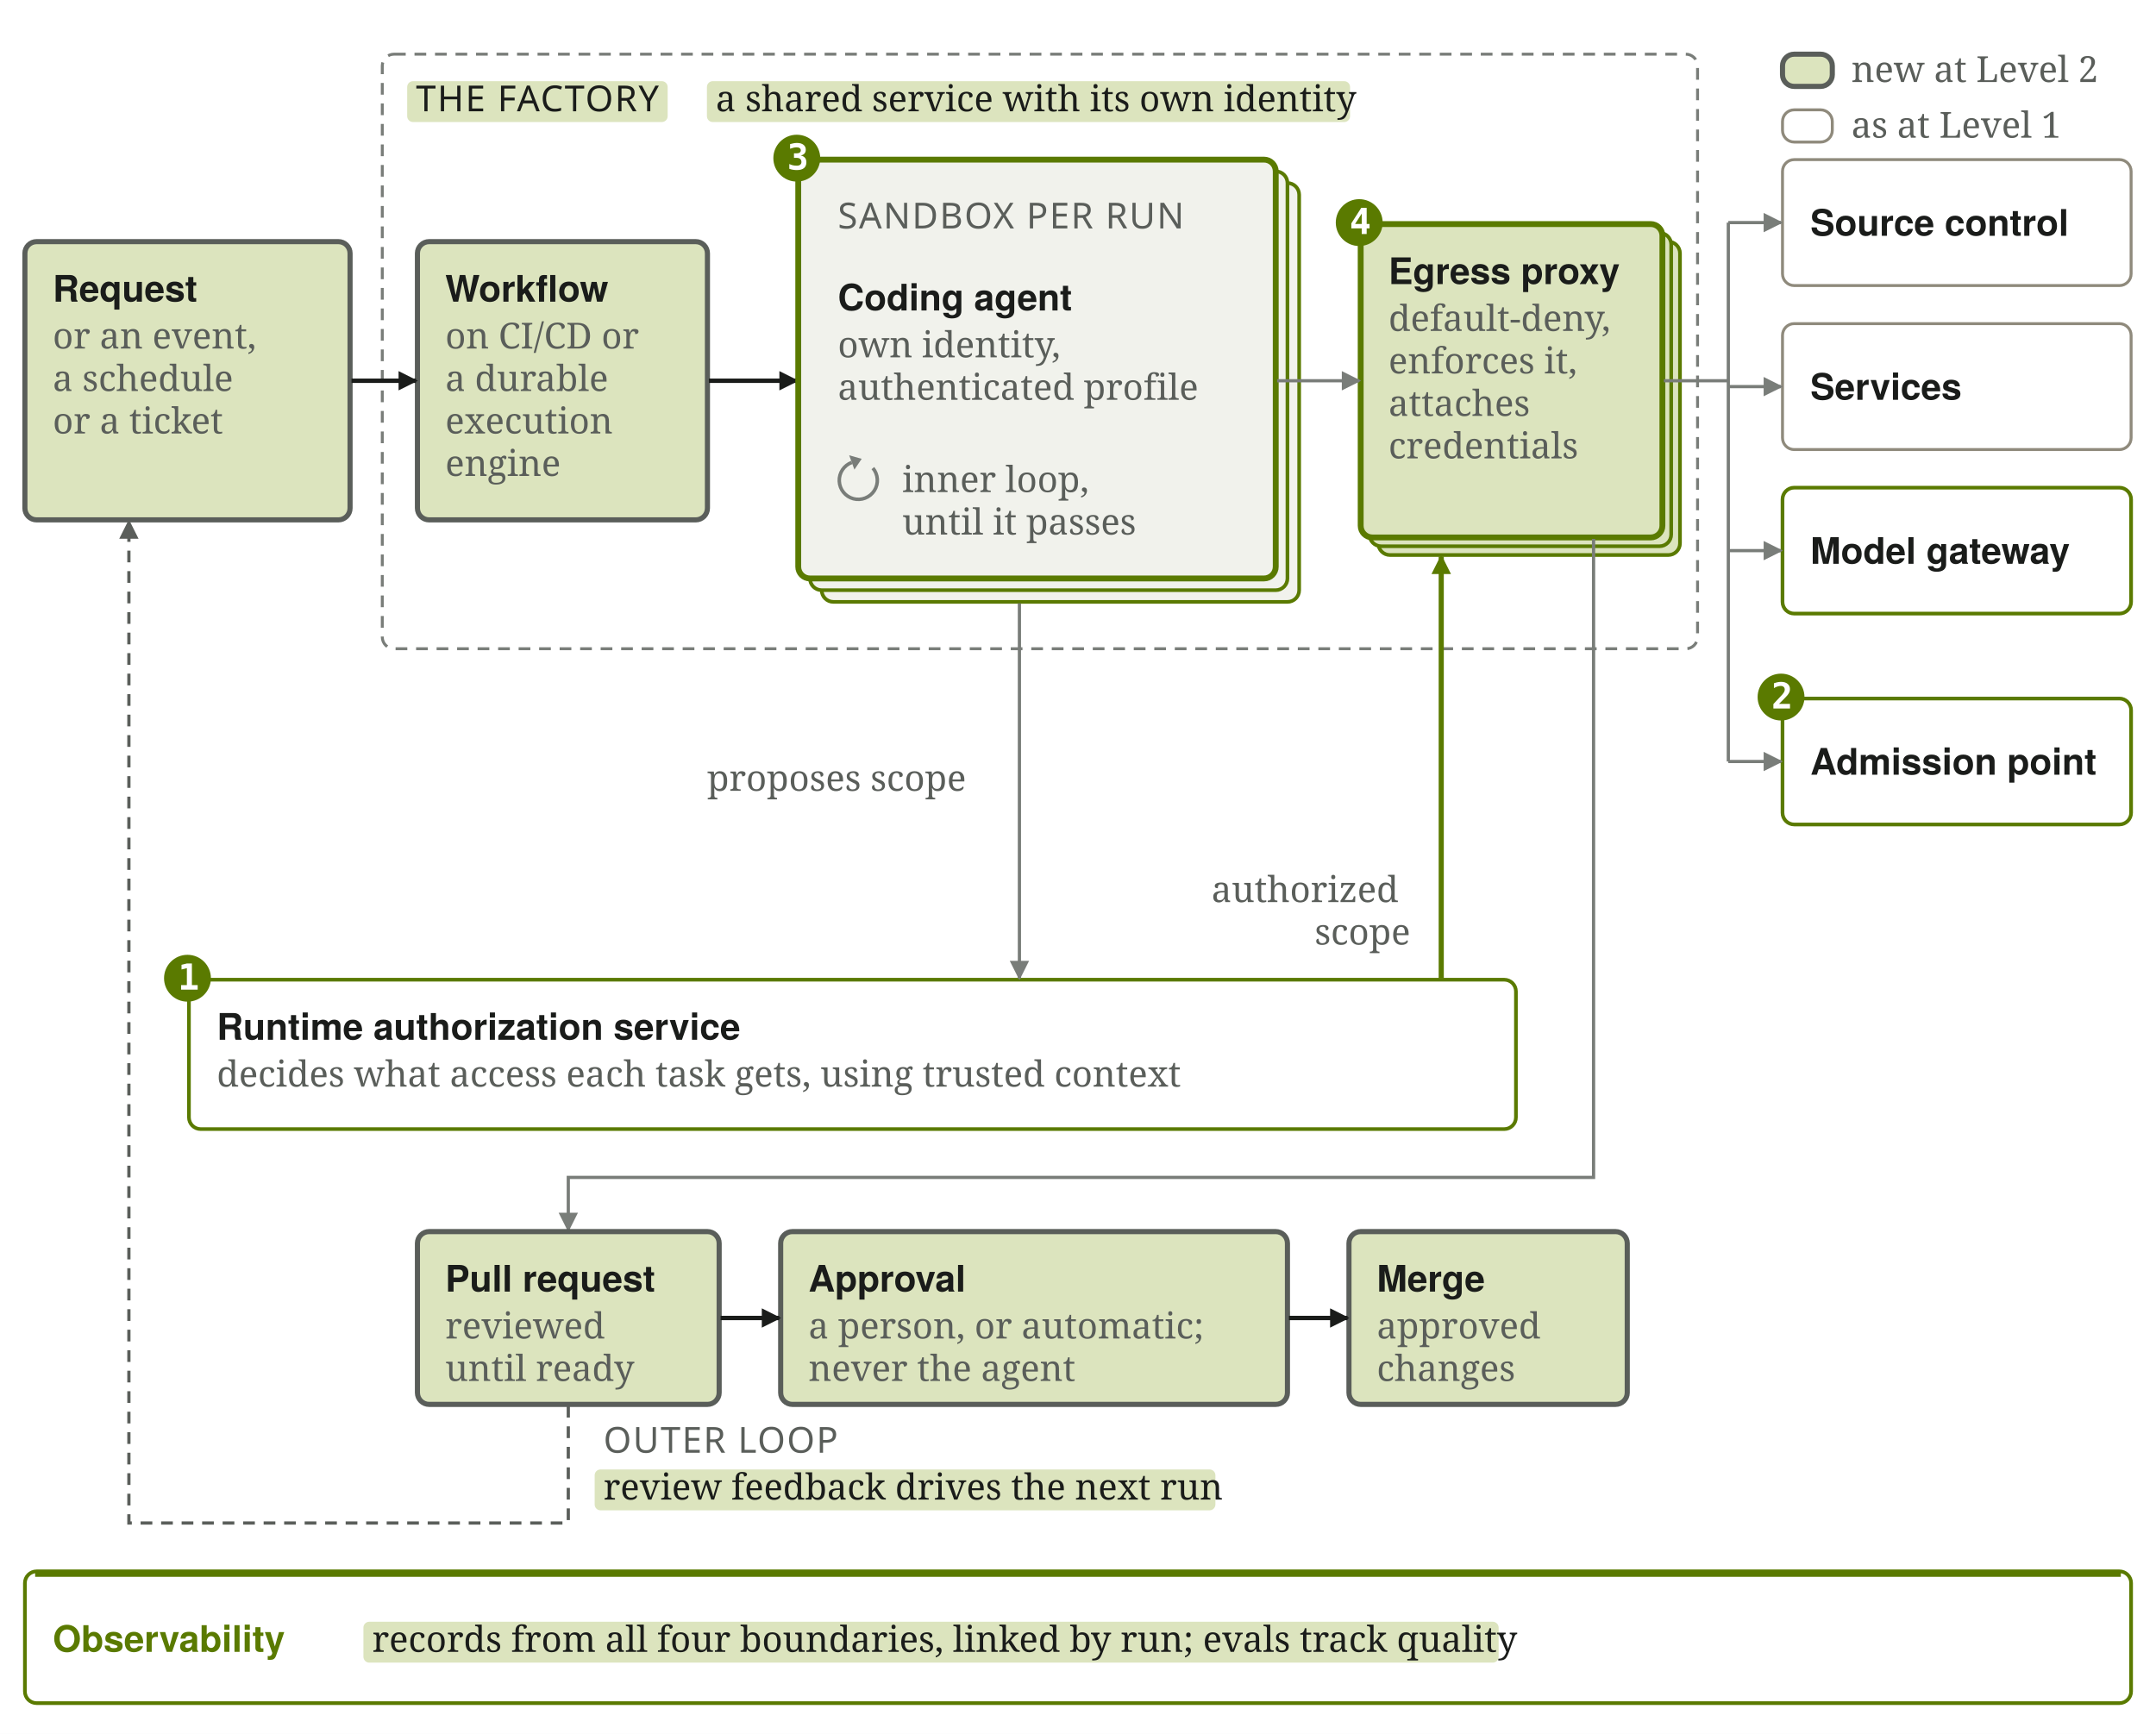
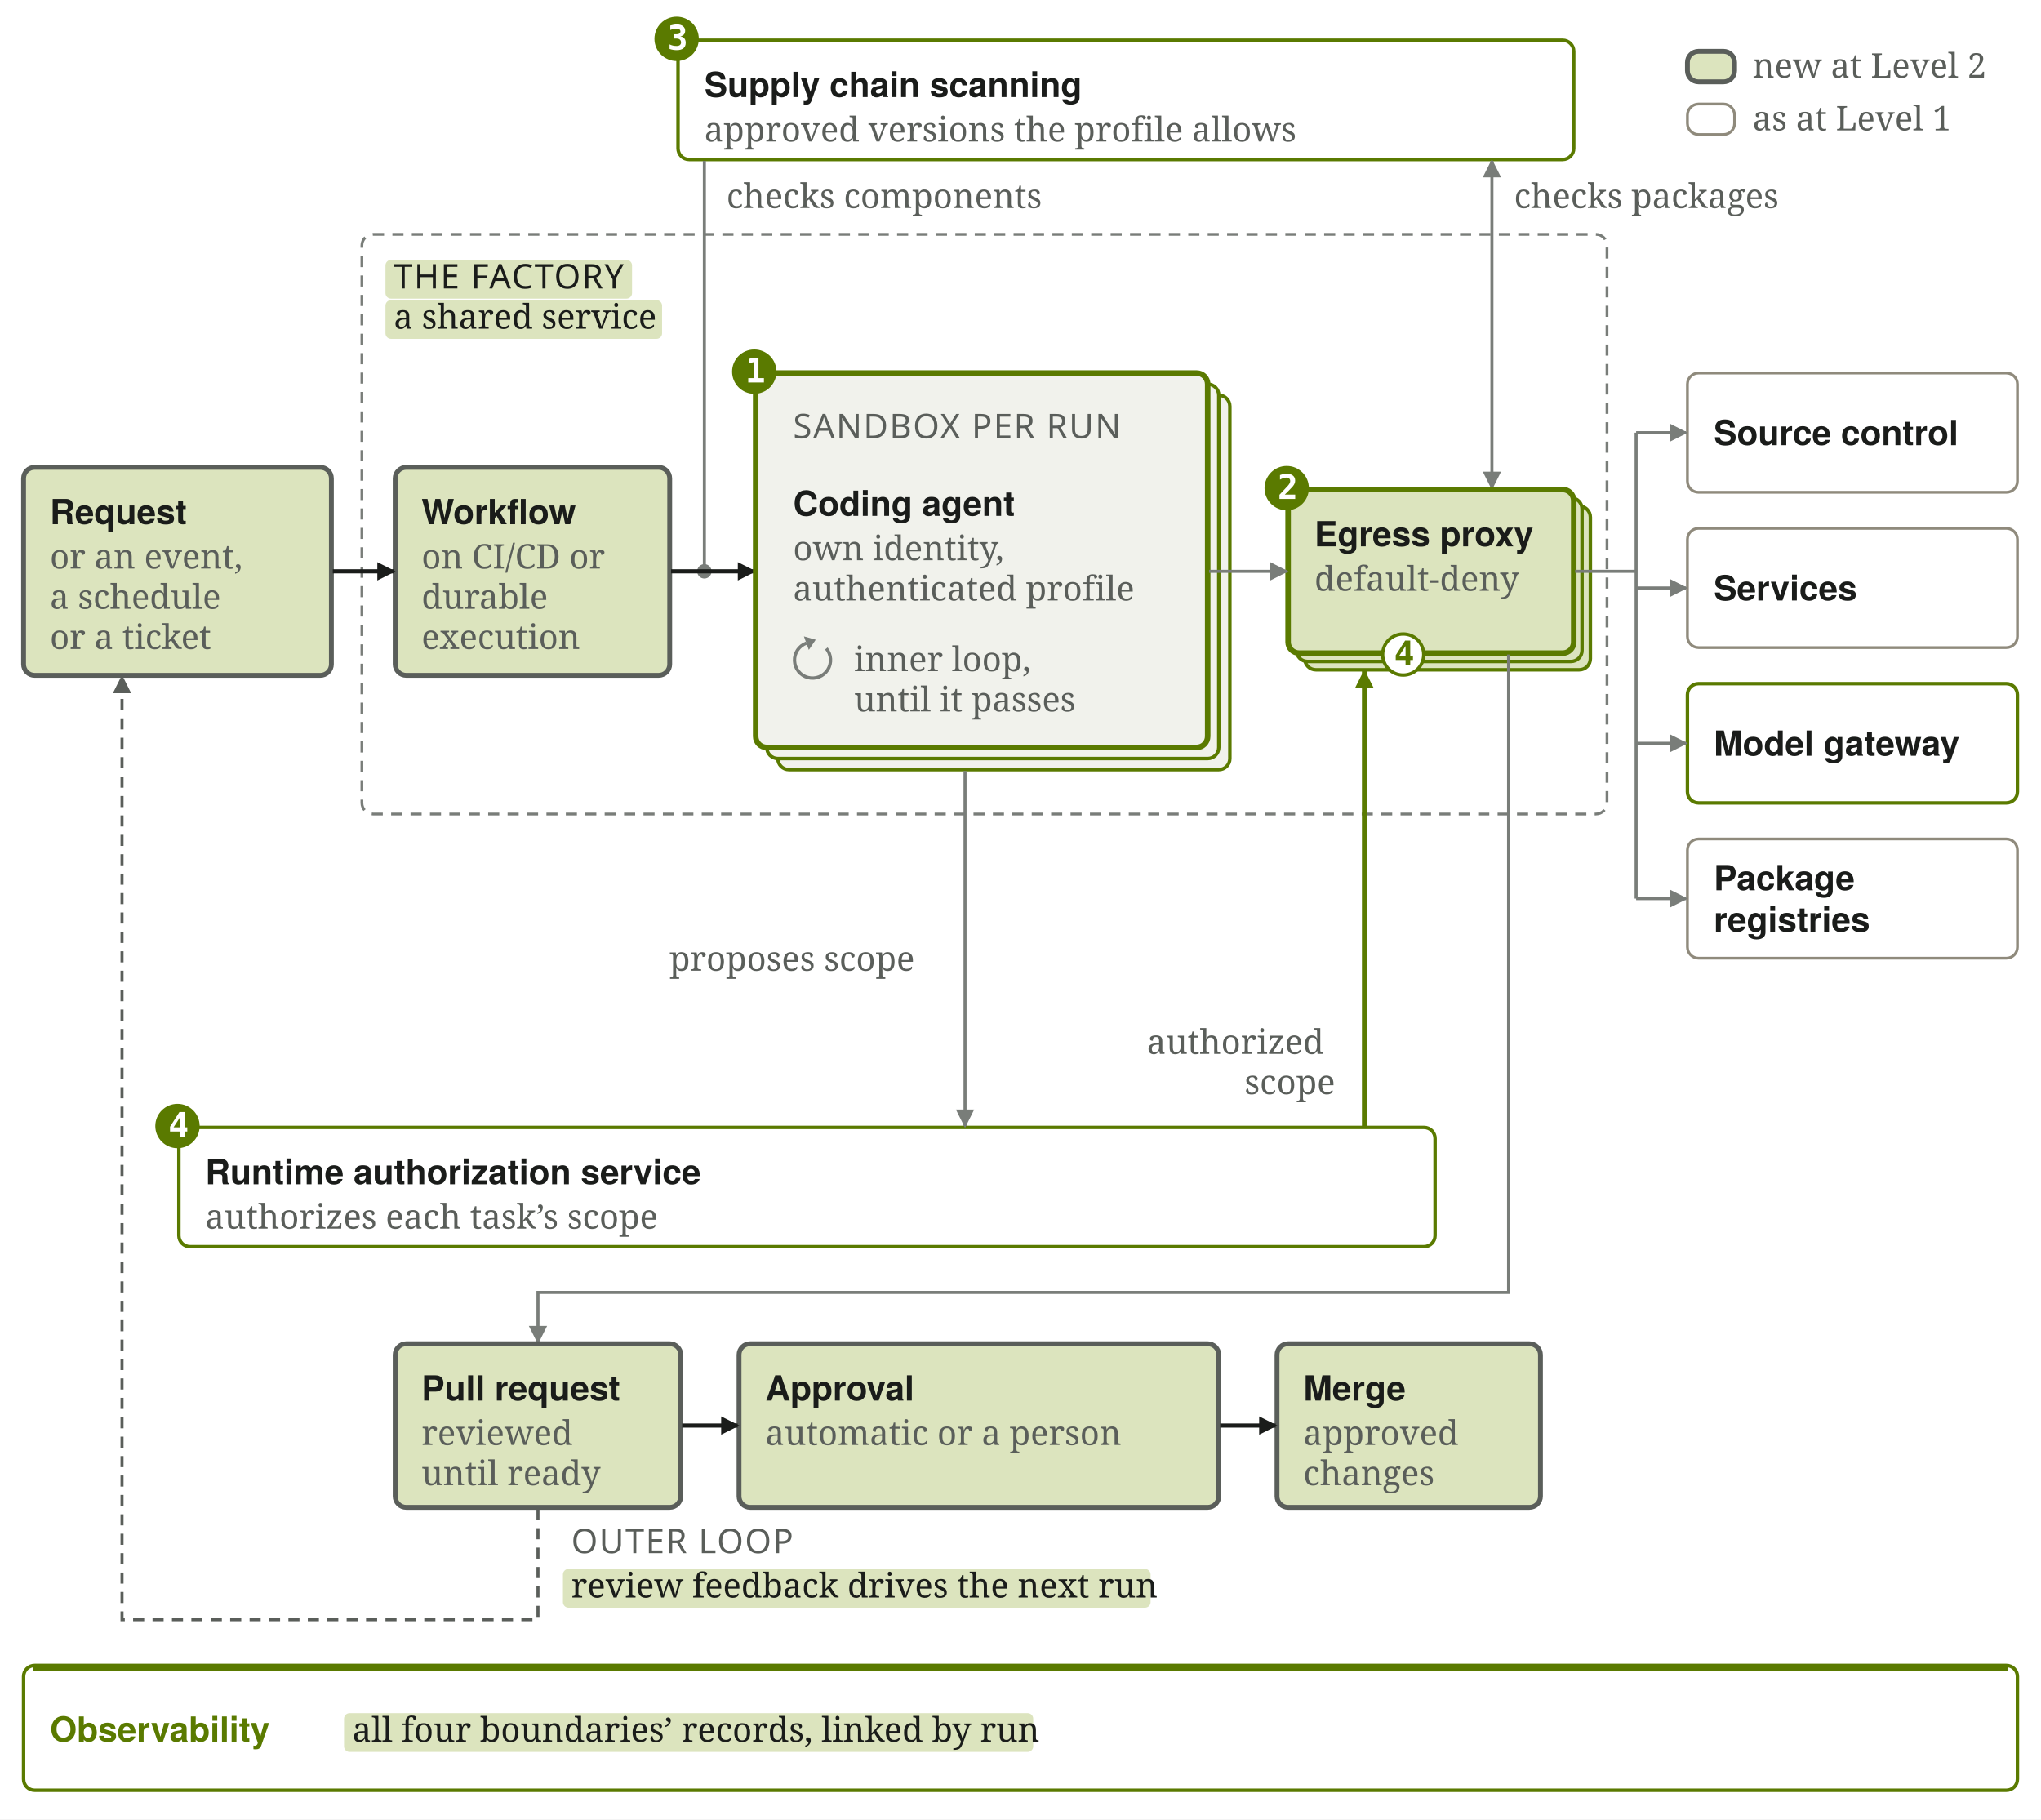
- <svg xmlns="http://www.w3.org/2000/svg" viewBox="0 0 736 592" width="736" height="592" role="img" aria-labelledby="sf4-t sf4-d">
-   <rect width="736" height="592" fill="#FFFFFF" />
+ <svg xmlns="http://www.w3.org/2000/svg" viewBox="0 0 736 656" width="736" height="656" role="img" aria-labelledby="sf4-t sf4-d">
+   <rect width="736" height="656" fill="#FFFFFF" />
  <defs>
    <marker id="sf4-a" viewBox="0 0 10 10" refX="9" refY="5" markerWidth="6" markerHeight="6" orient="auto-start-reverse">
      <path d="M0 0 L10 5 L0 10 z" fill="#797D79" />
    </marker>
    <marker id="sf4-g" viewBox="0 0 10 10" refX="9" refY="5" markerWidth="6" markerHeight="6" orient="auto-start-reverse">
      <path d="M0 0 L10 5 L0 10 z" fill="#5A7A00" />
    </marker>
    <marker id="sf4-s" viewBox="0 0 10 10" refX="9" refY="5" markerWidth="6" markerHeight="6" orient="auto-start-reverse">
      <path d="M0 0 L10 5 L0 10 z" fill="#5A5E5A" />
    </marker>
    <marker id="sf4-n" viewBox="0 0 10 10" refX="9" refY="5" markerWidth="4.4" markerHeight="4.4" orient="auto-start-reverse">
      <path d="M0 0 L10 5 L0 10 z" fill="#1A1C1A" />
    </marker>
    <marker id="sf4-H" viewBox="0 0 10 10" refX="9" refY="5" markerWidth="3.0" markerHeight="3.0" orient="auto-start-reverse">
      <path d="M0 0 L10 5 L0 10 z" fill="#1A1C1A" />
    </marker>
    <marker id="sf4-G" viewBox="0 0 10 10" refX="9" refY="5" markerWidth="3.8" markerHeight="3.8" orient="auto-start-reverse">
      <path d="M0 0 L10 5 L0 10 z" fill="#5A7A00" />
    </marker>
  </defs>
  <g transform="translate(8 8)">
-     <rect x="122.5" y="10.5" width="449" height="203" rx="4" fill="none" stroke="#797D79" stroke-width="1" stroke-dasharray="4 3" />
-     <rect x="131" y="19.71" width="88.92" height="13.96" rx="2" fill="#DCE4BE" />
-     <text x="134" y="30" font-family="'Chakra Petch','Avenir Next',sans-serif" font-size="12.25" fill="#1A1C1A" font-weight="500" letter-spacing="0.04em">THE FACTORY</text>
-     <rect x="233.325" y="19.71" width="219.55" height="13.96" rx="2" fill="#DCE4BE" />
-     <text x="236.325" y="30" font-family="'IBM Plex Serif',Charter,Georgia,serif" font-size="12.25" fill="#1A1C1A" font-weight="400">a shared service with its own identity</text>
-     <rect x="56.5" y="326.5" width="453" height="51" rx="4" fill="none" stroke="#5A7A00" stroke-width="1.25" />
-     <circle cx="56" cy="326" r="8" fill="#5A7A00" />
-     <text x="52.7" y="329.9" font-family="'IBM Plex Mono',ui-monospace,'SF Mono',Menlo,Consolas,monospace" font-size="12.25" fill="#FFFFFF" font-weight="600">1</text>
-     <text x="66" y="347" font-family="Figtree,'Avenir Next','Helvetica Neue',sans-serif" font-size="12.5" fill="#1A1C1A" font-weight="600">Runtime authorization service</text>
-     <text x="66" y="363.0" font-family="'IBM Plex Serif',Charter,Georgia,serif" font-size="12.25" fill="#5A5E5A" font-weight="400">decides what access each task gets, using trusted context</text>
-     <path d="M484 326 L484 182" fill="none" stroke="#5A7A00" stroke-width="1.75" marker-end="url(#sf4-G)" />
-     <text x="405.562" y="300" font-family="'IBM Plex Serif',Charter,Georgia,serif" font-size="12.25" fill="#5A5E5A" font-weight="400">authorized</text>
-     <text x="440.781" y="314.5" font-family="'IBM Plex Serif',Charter,Georgia,serif" font-size="12.25" fill="#5A5E5A" font-weight="400">scope</text>
-     <rect x="0.5" y="74.5" width="111" height="95" rx="4" fill="#DCE4BE" stroke="#5A5E5A" stroke-width="1.75" />
-     <text x="10" y="95" font-family="Figtree,'Avenir Next','Helvetica Neue',sans-serif" font-size="12.5" fill="#1A1C1A" font-weight="600">Request</text>
-     <text x="10" y="111.0" font-family="'IBM Plex Serif',Charter,Georgia,serif" font-size="12.25" fill="#5A5E5A" font-weight="400">or an event,</text>
-     <text x="10" y="125.5" font-family="'IBM Plex Serif',Charter,Georgia,serif" font-size="12.25" fill="#5A5E5A" font-weight="400">a schedule</text>
-     <text x="10" y="140.0" font-family="'IBM Plex Serif',Charter,Georgia,serif" font-size="12.25" fill="#5A5E5A" font-weight="400">or a ticket</text>
-     <rect x="134.5" y="74.5" width="99" height="95" rx="4" fill="#DCE4BE" stroke="#5A5E5A" stroke-width="1.75" />
-     <text x="144" y="95" font-family="Figtree,'Avenir Next','Helvetica Neue',sans-serif" font-size="12.5" fill="#1A1C1A" font-weight="600">Workflow</text>
-     <text x="144" y="111.0" font-family="'IBM Plex Serif',Charter,Georgia,serif" font-size="12.25" fill="#5A5E5A" font-weight="400">on CI/CD or</text>
-     <text x="144" y="125.5" font-family="'IBM Plex Serif',Charter,Georgia,serif" font-size="12.25" fill="#5A5E5A" font-weight="400">a durable</text>
-     <text x="144" y="140.0" font-family="'IBM Plex Serif',Charter,Georgia,serif" font-size="12.25" fill="#5A5E5A" font-weight="400">execution</text>
-     <text x="144" y="154.5" font-family="'IBM Plex Serif',Charter,Georgia,serif" font-size="12.25" fill="#5A5E5A" font-weight="400">engine</text>
-     <path d="M112 122 L134 122" fill="none" stroke="#1A1C1A" stroke-width="1.5" marker-end="url(#sf4-n)" />
-     <path d="M234 122 L264 122" fill="none" stroke="#1A1C1A" stroke-width="1.5" marker-end="url(#sf4-n)" />
-     <rect x="272.5" y="54.5" width="163" height="143" rx="4" fill="#F1F2EC" stroke="#5A7A00" stroke-width="1.25" />
-     <rect x="268.5" y="50.5" width="163" height="143" rx="4" fill="#F1F2EC" stroke="#5A7A00" stroke-width="1.25" />
-     <rect x="264.5" y="46.5" width="163" height="143" rx="4" fill="#F1F2EC" stroke="#5A7A00" stroke-width="2.0" />
-     <circle cx="264" cy="46" r="8" fill="#5A7A00" />
-     <text x="260.7" y="49.9" font-family="'IBM Plex Mono',ui-monospace,'SF Mono',Menlo,Consolas,monospace" font-size="12.25" fill="#FFFFFF" font-weight="600">3</text>
-     <text x="278" y="70" font-family="'Chakra Petch','Avenir Next',sans-serif" font-size="12.25" fill="#5A5E5A" font-weight="500" letter-spacing="0.04em">SANDBOX PER RUN</text>
-     <text x="278" y="98" font-family="Figtree,'Avenir Next','Helvetica Neue',sans-serif" font-size="12.5" fill="#1A1C1A" font-weight="600">Coding agent</text>
-     <text x="278" y="114.0" font-family="'IBM Plex Serif',Charter,Georgia,serif" font-size="12.25" fill="#5A5E5A" font-weight="400">own identity,</text>
-     <text x="278" y="128.5" font-family="'IBM Plex Serif',Charter,Georgia,serif" font-size="12.25" fill="#5A5E5A" font-weight="400">authenticated profile</text>
-     <path d="M289.98 151.82 A6.5 6.5 0 1 1 282.78 149.89" fill="none" stroke="#797D79" stroke-width="1.2" />
-     <path d="M286.16 148.66 L283.67 152.34 L281.89 147.45 z" fill="#797D79" />
-     <text x="300" y="160" font-family="'IBM Plex Serif',Charter,Georgia,serif" font-size="12.25" fill="#5A5E5A" font-weight="400">inner loop,</text>
-     <text x="300" y="174.5" font-family="'IBM Plex Serif',Charter,Georgia,serif" font-size="12.25" fill="#5A5E5A" font-weight="400">until it passes</text>
-     <path d="M340 198 L340 326" fill="none" stroke="#797D79" stroke-width="1.1" marker-end="url(#sf4-a)" />
-     <text x="233.388" y="262" font-family="'IBM Plex Serif',Charter,Georgia,serif" font-size="12.25" fill="#5A5E5A" font-weight="400">proposes scope</text>
-     <rect x="462.5" y="74.5" width="103" height="107" rx="4" fill="#DCE4BE" stroke="#5A7A00" stroke-width="1.25" />
-     <rect x="459.5" y="71.5" width="103" height="107" rx="4" fill="#DCE4BE" stroke="#5A7A00" stroke-width="1.25" />
-     <rect x="456.5" y="68.5" width="103" height="107" rx="4" fill="#DCE4BE" stroke="#5A7A00" stroke-width="2.0" />
-     <circle cx="456" cy="68" r="8" fill="#5A7A00" />
-     <text x="452.7" y="71.9" font-family="'IBM Plex Mono',ui-monospace,'SF Mono',Menlo,Consolas,monospace" font-size="12.25" fill="#FFFFFF" font-weight="600">4</text>
-     <text x="466" y="89" font-family="Figtree,'Avenir Next','Helvetica Neue',sans-serif" font-size="12.5" fill="#1A1C1A" font-weight="600">Egress proxy</text>
-     <text x="466" y="105.0" font-family="'IBM Plex Serif',Charter,Georgia,serif" font-size="12.25" fill="#5A5E5A" font-weight="400">default-deny,</text>
-     <text x="466" y="119.5" font-family="'IBM Plex Serif',Charter,Georgia,serif" font-size="12.25" fill="#5A5E5A" font-weight="400">enforces it,</text>
-     <text x="466" y="134.0" font-family="'IBM Plex Serif',Charter,Georgia,serif" font-size="12.25" fill="#5A5E5A" font-weight="400">attaches</text>
-     <text x="466" y="148.5" font-family="'IBM Plex Serif',Charter,Georgia,serif" font-size="12.25" fill="#5A5E5A" font-weight="400">credentials</text>
-     <path d="M428 122 L456 122" fill="none" stroke="#797D79" stroke-width="1.1" marker-end="url(#sf4-a)" />
-     <rect x="600.5" y="46.5" width="119" height="43" rx="4" fill="none" stroke="#8F8A7C" stroke-width="1" />
-     <text x="610" y="72.5" font-family="Figtree,'Avenir Next','Helvetica Neue',sans-serif" font-size="12.5" fill="#1A1C1A" font-weight="600">Source control</text>
-     <rect x="600.5" y="102.5" width="119" height="43" rx="4" fill="none" stroke="#8F8A7C" stroke-width="1" />
-     <text x="610" y="128.5" font-family="Figtree,'Avenir Next','Helvetica Neue',sans-serif" font-size="12.5" fill="#1A1C1A" font-weight="600">Services</text>
-     <rect x="600.5" y="158.5" width="119" height="43" rx="4" fill="none" stroke="#5A7A00" stroke-width="1.25" />
-     <text x="610" y="184.5" font-family="Figtree,'Avenir Next','Helvetica Neue',sans-serif" font-size="12.5" fill="#1A1C1A" font-weight="600">Model gateway</text>
-     <rect x="600.5" y="230.5" width="119" height="43" rx="4" fill="none" stroke="#5A7A00" stroke-width="1.25" />
-     <circle cx="600" cy="230.0" r="8" fill="#5A7A00" />
-     <text x="596.7" y="233.9" font-family="'IBM Plex Mono',ui-monospace,'SF Mono',Menlo,Consolas,monospace" font-size="12.25" fill="#FFFFFF" font-weight="600">2</text>
-     <text x="610" y="256.5" font-family="Figtree,'Avenir Next','Helvetica Neue',sans-serif" font-size="12.5" fill="#1A1C1A" font-weight="600">Admission point</text>
-     <path d="M560 122 L582 122" fill="none" stroke="#797D79" stroke-width="1.1" />
-     <path d="M582 68 L582 252" fill="none" stroke="#797D79" stroke-width="1.1" />
-     <path d="M582 68 L600 68" fill="none" stroke="#797D79" stroke-width="1.1" marker-end="url(#sf4-a)" />
-     <path d="M582 124 L600 124" fill="none" stroke="#797D79" stroke-width="1.1" marker-end="url(#sf4-a)" />
-     <path d="M582 180 L600 180" fill="none" stroke="#797D79" stroke-width="1.1" marker-end="url(#sf4-a)" />
-     <path d="M582 252 L600 252" fill="none" stroke="#797D79" stroke-width="1.1" marker-end="url(#sf4-a)" />
-     <path d="M536 176 L536 394 L186 394 L186 412" fill="none" stroke="#797D79" stroke-width="1.1" marker-end="url(#sf4-a)" />
-     <rect x="134.5" y="412.5" width="103" height="59" rx="4" fill="#DCE4BE" stroke="#5A5E5A" stroke-width="1.75" />
-     <text x="144" y="433" font-family="Figtree,'Avenir Next','Helvetica Neue',sans-serif" font-size="12.5" fill="#1A1C1A" font-weight="600">Pull request</text>
-     <text x="144" y="449.0" font-family="'IBM Plex Serif',Charter,Georgia,serif" font-size="12.25" fill="#5A5E5A" font-weight="400">reviewed</text>
-     <text x="144" y="463.5" font-family="'IBM Plex Serif',Charter,Georgia,serif" font-size="12.25" fill="#5A5E5A" font-weight="400">until ready</text>
-     <rect x="258.5" y="412.5" width="173" height="59" rx="4" fill="#DCE4BE" stroke="#5A5E5A" stroke-width="1.75" />
-     <text x="268" y="433" font-family="Figtree,'Avenir Next','Helvetica Neue',sans-serif" font-size="12.5" fill="#1A1C1A" font-weight="600">Approval</text>
-     <text x="268" y="449.0" font-family="'IBM Plex Serif',Charter,Georgia,serif" font-size="12.25" fill="#5A5E5A" font-weight="400">a person, or automatic;</text>
-     <text x="268" y="463.5" font-family="'IBM Plex Serif',Charter,Georgia,serif" font-size="12.25" fill="#5A5E5A" font-weight="400">never the agent</text>
-     <rect x="452.5" y="412.5" width="95" height="59" rx="4" fill="#DCE4BE" stroke="#5A5E5A" stroke-width="1.75" />
-     <text x="462" y="433" font-family="Figtree,'Avenir Next','Helvetica Neue',sans-serif" font-size="12.5" fill="#1A1C1A" font-weight="600">Merge</text>
-     <text x="462" y="449.0" font-family="'IBM Plex Serif',Charter,Georgia,serif" font-size="12.25" fill="#5A5E5A" font-weight="400">approved</text>
-     <text x="462" y="463.5" font-family="'IBM Plex Serif',Charter,Georgia,serif" font-size="12.25" fill="#5A5E5A" font-weight="400">changes</text>
-     <path d="M238 442 L258 442" fill="none" stroke="#1A1C1A" stroke-width="1.5" marker-end="url(#sf4-n)" />
-     <path d="M432 442 L452 442" fill="none" stroke="#1A1C1A" stroke-width="1.5" marker-end="url(#sf4-n)" />
-     <path d="M186 472 L186 512 L36 512 L36 170" fill="none" stroke="#5A5E5A" stroke-width="1.1" stroke-dasharray="4 3" marker-end="url(#sf4-s)" />
-     <text x="198" y="488" font-family="'Chakra Petch','Avenir Next',sans-serif" font-size="12.25" fill="#5A5E5A" font-weight="500" letter-spacing="0.04em">OUTER LOOP</text>
-     <rect x="195" y="493.71" width="211.91" height="13.96" rx="2" fill="#DCE4BE" />
-     <text x="198" y="504" font-family="'IBM Plex Serif',Charter,Georgia,serif" font-size="12.25" fill="#1A1C1A" font-weight="400">review feedback drives the next run</text>
-     <rect x="0.5" y="528.5" width="719" height="45" rx="4" fill="none" stroke="#5A7A00" stroke-width="1.25" />
-     <path d="M4 529.5 L716 529.5" stroke="#5A7A00" stroke-width="1.75" />
-     <text x="10" y="556" font-family="Figtree,'Avenir Next','Helvetica Neue',sans-serif" font-size="12.5" fill="#5A7A00" font-weight="600">Observability</text>
-     <rect x="116.062" y="545.71" width="387.53" height="13.96" rx="2" fill="#DCE4BE" />
-     <text x="119.062" y="556" font-family="'IBM Plex Serif',Charter,Georgia,serif" font-size="12.25" fill="#1A1C1A" font-weight="400">records from all four boundaries, linked by run; evals track quality</text>
+     <rect x="122.5" y="76.5" width="449" height="209" rx="4" fill="none" stroke="#797D79" stroke-width="1" stroke-dasharray="4 3" />
+     <rect x="131" y="85.71" width="88.92" height="13.96" rx="2" fill="#DCE4BE" />
+     <text x="134" y="96" font-family="'Chakra Petch','Avenir Next',sans-serif" font-size="12.25" fill="#1A1C1A" font-weight="500" letter-spacing="0.04em">THE FACTORY</text>
+     <rect x="131" y="100.21" width="99.75" height="13.96" rx="2" fill="#DCE4BE" />
+     <text x="134" y="110.5" font-family="'IBM Plex Serif',Charter,Georgia,serif" font-size="12.25" fill="#1A1C1A" font-weight="400">a shared service</text>
+     <rect x="236.5" y="6.5" width="323" height="43" rx="4" fill="none" stroke="#5A7A00" stroke-width="1.25" />
+     <circle cx="236" cy="6" r="8" fill="#5A7A00" />
+     <text x="232.7" y="9.9" font-family="'IBM Plex Mono',ui-monospace,'SF Mono',Menlo,Consolas,monospace" font-size="12.25" fill="#FFFFFF" font-weight="600">3</text>
+     <text x="246" y="27" font-family="Figtree,'Avenir Next','Helvetica Neue',sans-serif" font-size="12.5" fill="#1A1C1A" font-weight="600">Supply chain scanning</text>
+     <text x="246" y="43.0" font-family="'IBM Plex Serif',Charter,Georgia,serif" font-size="12.25" fill="#5A5E5A" font-weight="400">approved versions the profile allows</text>
+     <path d="M246 50 L246 198" fill="none" stroke="#797D79" stroke-width="1.1" />
+     <circle cx="246" cy="198" r="2.6" fill="#797D79" />
+     <text x="254" y="67" font-family="'IBM Plex Serif',Charter,Georgia,serif" font-size="12.25" fill="#5A5E5A" font-weight="400">checks components</text>
+     <path d="M530 50 L530 168" fill="none" stroke="#797D79" stroke-width="1.1" marker-end="url(#sf4-a)" marker-start="url(#sf4-a)" />
+     <text x="538" y="67" font-family="'IBM Plex Serif',Charter,Georgia,serif" font-size="12.25" fill="#5A5E5A" font-weight="400">checks packages</text>
+     <rect x="56.5" y="398.5" width="453" height="43" rx="4" fill="none" stroke="#5A7A00" stroke-width="1.25" />
+     <circle cx="56" cy="398" r="8" fill="#5A7A00" />
+     <text x="52.7" y="401.9" font-family="'IBM Plex Mono',ui-monospace,'SF Mono',Menlo,Consolas,monospace" font-size="12.25" fill="#FFFFFF" font-weight="600">4</text>
+     <text x="66" y="419" font-family="Figtree,'Avenir Next','Helvetica Neue',sans-serif" font-size="12.5" fill="#1A1C1A" font-weight="600">Runtime authorization service</text>
+     <text x="66" y="435.0" font-family="'IBM Plex Serif',Charter,Georgia,serif" font-size="12.25" fill="#5A5E5A" font-weight="400">authorizes each task’s scope</text>
+     <path d="M484 398 L484 234" fill="none" stroke="#5A7A00" stroke-width="1.75" marker-end="url(#sf4-G)" />
+     <text x="405.562" y="372" font-family="'IBM Plex Serif',Charter,Georgia,serif" font-size="12.25" fill="#5A5E5A" font-weight="400">authorized</text>
+     <text x="440.781" y="386.5" font-family="'IBM Plex Serif',Charter,Georgia,serif" font-size="12.25" fill="#5A5E5A" font-weight="400">scope</text>
+     <rect x="0.5" y="160.5" width="111" height="75" rx="4" fill="#DCE4BE" stroke="#5A5E5A" stroke-width="1.75" />
+     <text x="10" y="181" font-family="Figtree,'Avenir Next','Helvetica Neue',sans-serif" font-size="12.5" fill="#1A1C1A" font-weight="600">Request</text>
+     <text x="10" y="197.0" font-family="'IBM Plex Serif',Charter,Georgia,serif" font-size="12.25" fill="#5A5E5A" font-weight="400">or an event,</text>
+     <text x="10" y="211.5" font-family="'IBM Plex Serif',Charter,Georgia,serif" font-size="12.25" fill="#5A5E5A" font-weight="400">a schedule</text>
+     <text x="10" y="226.0" font-family="'IBM Plex Serif',Charter,Georgia,serif" font-size="12.25" fill="#5A5E5A" font-weight="400">or a ticket</text>
+     <rect x="134.5" y="160.5" width="99" height="75" rx="4" fill="#DCE4BE" stroke="#5A5E5A" stroke-width="1.75" />
+     <text x="144" y="181" font-family="Figtree,'Avenir Next','Helvetica Neue',sans-serif" font-size="12.5" fill="#1A1C1A" font-weight="600">Workflow</text>
+     <text x="144" y="197.0" font-family="'IBM Plex Serif',Charter,Georgia,serif" font-size="12.25" fill="#5A5E5A" font-weight="400">on CI/CD or</text>
+     <text x="144" y="211.5" font-family="'IBM Plex Serif',Charter,Georgia,serif" font-size="12.25" fill="#5A5E5A" font-weight="400">durable</text>
+     <text x="144" y="226.0" font-family="'IBM Plex Serif',Charter,Georgia,serif" font-size="12.25" fill="#5A5E5A" font-weight="400">execution</text>
+     <path d="M112 198 L134 198" fill="none" stroke="#1A1C1A" stroke-width="1.5" marker-end="url(#sf4-n)" />
+     <path d="M234 198 L264 198" fill="none" stroke="#1A1C1A" stroke-width="1.5" marker-end="url(#sf4-n)" />
+     <rect x="272.5" y="134.5" width="163" height="135" rx="4" fill="#F1F2EC" stroke="#5A7A00" stroke-width="1.25" />
+     <rect x="268.5" y="130.5" width="163" height="135" rx="4" fill="#F1F2EC" stroke="#5A7A00" stroke-width="1.25" />
+     <rect x="264.5" y="126.5" width="163" height="135" rx="4" fill="#F1F2EC" stroke="#5A7A00" stroke-width="2.0" />
+     <circle cx="264" cy="126" r="8" fill="#5A7A00" />
+     <text x="260.7" y="129.9" font-family="'IBM Plex Mono',ui-monospace,'SF Mono',Menlo,Consolas,monospace" font-size="12.25" fill="#FFFFFF" font-weight="600">1</text>
+     <text x="278" y="150" font-family="'Chakra Petch','Avenir Next',sans-serif" font-size="12.25" fill="#5A5E5A" font-weight="500" letter-spacing="0.04em">SANDBOX PER RUN</text>
+     <text x="278" y="178" font-family="Figtree,'Avenir Next','Helvetica Neue',sans-serif" font-size="12.5" fill="#1A1C1A" font-weight="600">Coding agent</text>
+     <text x="278" y="194.0" font-family="'IBM Plex Serif',Charter,Georgia,serif" font-size="12.25" fill="#5A5E5A" font-weight="400">own identity,</text>
+     <text x="278" y="208.5" font-family="'IBM Plex Serif',Charter,Georgia,serif" font-size="12.25" fill="#5A5E5A" font-weight="400">authenticated profile</text>
+     <path d="M289.98 225.82 A6.5 6.5 0 1 1 282.78 223.89" fill="none" stroke="#797D79" stroke-width="1.2" />
+     <path d="M286.16 222.66 L283.67 226.34 L281.89 221.45 z" fill="#797D79" />
+     <text x="300" y="234" font-family="'IBM Plex Serif',Charter,Georgia,serif" font-size="12.25" fill="#5A5E5A" font-weight="400">inner loop,</text>
+     <text x="300" y="248.5" font-family="'IBM Plex Serif',Charter,Georgia,serif" font-size="12.25" fill="#5A5E5A" font-weight="400">until it passes</text>
+     <path d="M340 270 L340 398" fill="none" stroke="#797D79" stroke-width="1.1" marker-end="url(#sf4-a)" />
+     <text x="233.388" y="342" font-family="'IBM Plex Serif',Charter,Georgia,serif" font-size="12.25" fill="#5A5E5A" font-weight="400">proposes scope</text>
+     <rect x="462.5" y="174.5" width="103" height="59" rx="4" fill="#DCE4BE" stroke="#5A7A00" stroke-width="1.25" />
+     <rect x="459.5" y="171.5" width="103" height="59" rx="4" fill="#DCE4BE" stroke="#5A7A00" stroke-width="1.25" />
+     <rect x="456.5" y="168.5" width="103" height="59" rx="4" fill="#DCE4BE" stroke="#5A7A00" stroke-width="2.0" />
+     <circle cx="456" cy="168" r="8" fill="#5A7A00" />
+     <text x="452.7" y="171.9" font-family="'IBM Plex Mono',ui-monospace,'SF Mono',Menlo,Consolas,monospace" font-size="12.25" fill="#FFFFFF" font-weight="600">2</text>
+     <text x="466" y="189" font-family="Figtree,'Avenir Next','Helvetica Neue',sans-serif" font-size="12.5" fill="#1A1C1A" font-weight="600">Egress proxy</text>
+     <text x="466" y="205.0" font-family="'IBM Plex Serif',Charter,Georgia,serif" font-size="12.25" fill="#5A5E5A" font-weight="400">default-deny</text>
+     <circle cx="498" cy="228" r="7.4" fill="#FFFFFF" stroke="#5A7A00" stroke-width="1.2" />
+     <text x="494.7" y="231.9" font-family="'IBM Plex Mono',ui-monospace,'SF Mono',Menlo,Consolas,monospace" font-size="12.25" fill="#5A7A00" font-weight="600">4</text>
+     <path d="M428 198 L456 198" fill="none" stroke="#797D79" stroke-width="1.1" marker-end="url(#sf4-a)" />
+     <rect x="600.5" y="126.5" width="119" height="43" rx="4" fill="none" stroke="#8F8A7C" stroke-width="1" />
+     <text x="610" y="152.5" font-family="Figtree,'Avenir Next','Helvetica Neue',sans-serif" font-size="12.5" fill="#1A1C1A" font-weight="600">Source control</text>
+     <rect x="600.5" y="182.5" width="119" height="43" rx="4" fill="none" stroke="#8F8A7C" stroke-width="1" />
+     <text x="610" y="208.5" font-family="Figtree,'Avenir Next','Helvetica Neue',sans-serif" font-size="12.5" fill="#1A1C1A" font-weight="600">Services</text>
+     <rect x="600.5" y="238.5" width="119" height="43" rx="4" fill="none" stroke="#5A7A00" stroke-width="1.25" />
+     <text x="610" y="264.5" font-family="Figtree,'Avenir Next','Helvetica Neue',sans-serif" font-size="12.5" fill="#1A1C1A" font-weight="600">Model gateway</text>
+     <rect x="600.5" y="294.5" width="119" height="43" rx="4" fill="none" stroke="#8F8A7C" stroke-width="1" />
+     <text x="610" y="313.0" font-family="Figtree,'Avenir Next','Helvetica Neue',sans-serif" font-size="12.5" fill="#1A1C1A" font-weight="600">Package</text>
+     <text x="610" y="328.0" font-family="Figtree,'Avenir Next','Helvetica Neue',sans-serif" font-size="12.5" fill="#1A1C1A" font-weight="600">registries</text>
+     <path d="M560 198 L582 198" fill="none" stroke="#797D79" stroke-width="1.1" />
+     <path d="M582 148 L582 316" fill="none" stroke="#797D79" stroke-width="1.1" />
+     <path d="M582 148 L600 148" fill="none" stroke="#797D79" stroke-width="1.1" marker-end="url(#sf4-a)" />
+     <path d="M582 204 L600 204" fill="none" stroke="#797D79" stroke-width="1.1" marker-end="url(#sf4-a)" />
+     <path d="M582 260 L600 260" fill="none" stroke="#797D79" stroke-width="1.1" marker-end="url(#sf4-a)" />
+     <path d="M582 316 L600 316" fill="none" stroke="#797D79" stroke-width="1.1" marker-end="url(#sf4-a)" />
+     <path d="M536 228 L536 458 L186 458 L186 476" fill="none" stroke="#797D79" stroke-width="1.1" marker-end="url(#sf4-a)" />
+     <rect x="134.5" y="476.5" width="103" height="59" rx="4" fill="#DCE4BE" stroke="#5A5E5A" stroke-width="1.75" />
+     <text x="144" y="497" font-family="Figtree,'Avenir Next','Helvetica Neue',sans-serif" font-size="12.5" fill="#1A1C1A" font-weight="600">Pull request</text>
+     <text x="144" y="513.0" font-family="'IBM Plex Serif',Charter,Georgia,serif" font-size="12.25" fill="#5A5E5A" font-weight="400">reviewed</text>
+     <text x="144" y="527.5" font-family="'IBM Plex Serif',Charter,Georgia,serif" font-size="12.25" fill="#5A5E5A" font-weight="400">until ready</text>
+     <rect x="258.5" y="476.5" width="173" height="59" rx="4" fill="#DCE4BE" stroke="#5A5E5A" stroke-width="1.75" />
+     <text x="268" y="497" font-family="Figtree,'Avenir Next','Helvetica Neue',sans-serif" font-size="12.5" fill="#1A1C1A" font-weight="600">Approval</text>
+     <text x="268" y="513.0" font-family="'IBM Plex Serif',Charter,Georgia,serif" font-size="12.25" fill="#5A5E5A" font-weight="400">automatic or a person</text>
+     <rect x="452.5" y="476.5" width="95" height="59" rx="4" fill="#DCE4BE" stroke="#5A5E5A" stroke-width="1.75" />
+     <text x="462" y="497" font-family="Figtree,'Avenir Next','Helvetica Neue',sans-serif" font-size="12.5" fill="#1A1C1A" font-weight="600">Merge</text>
+     <text x="462" y="513.0" font-family="'IBM Plex Serif',Charter,Georgia,serif" font-size="12.25" fill="#5A5E5A" font-weight="400">approved</text>
+     <text x="462" y="527.5" font-family="'IBM Plex Serif',Charter,Georgia,serif" font-size="12.25" fill="#5A5E5A" font-weight="400">changes</text>
+     <path d="M238 506 L258 506" fill="none" stroke="#1A1C1A" stroke-width="1.5" marker-end="url(#sf4-n)" />
+     <path d="M432 506 L452 506" fill="none" stroke="#1A1C1A" stroke-width="1.5" marker-end="url(#sf4-n)" />
+     <path d="M186 536 L186 576 L36 576 L36 236" fill="none" stroke="#5A5E5A" stroke-width="1.1" stroke-dasharray="4 3" marker-end="url(#sf4-s)" />
+     <text x="198" y="552" font-family="'Chakra Petch','Avenir Next',sans-serif" font-size="12.25" fill="#5A5E5A" font-weight="500" letter-spacing="0.04em">OUTER LOOP</text>
+     <rect x="195" y="557.71" width="211.91" height="13.96" rx="2" fill="#DCE4BE" />
+     <text x="198" y="568" font-family="'IBM Plex Serif',Charter,Georgia,serif" font-size="12.25" fill="#1A1C1A" font-weight="400">review feedback drives the next run</text>
+     <rect x="0.5" y="592.5" width="719" height="45" rx="4" fill="none" stroke="#5A7A00" stroke-width="1.25" />
+     <path d="M4 593.5 L716 593.5" stroke="#5A7A00" stroke-width="1.75" />
+     <text x="10" y="620" font-family="Figtree,'Avenir Next','Helvetica Neue',sans-serif" font-size="12.5" fill="#5A7A00" font-weight="600">Observability</text>
+     <rect x="116.062" y="609.71" width="248.52" height="13.96" rx="2" fill="#DCE4BE" />
+     <text x="119.062" y="620" font-family="'IBM Plex Serif',Charter,Georgia,serif" font-size="12.25" fill="#1A1C1A" font-weight="400">all four boundaries’ records, linked by run</text>
    <rect x="600.5" y="10.5" width="17" height="11" rx="4" fill="#DCE4BE" stroke="#5A5E5A" stroke-width="1.75" />
    <text x="624" y="20" font-family="'IBM Plex Serif',Charter,Georgia,serif" font-size="12.25" fill="#5A5E5A" font-weight="400">new at Level 2</text>
    <rect x="600.5" y="29.5" width="17" height="11" rx="4" fill="none" stroke="#8F8A7C" stroke-width="1" />
    <text x="624" y="39" font-family="'IBM Plex Serif',Charter,Georgia,serif" font-size="12.25" fill="#5A5E5A" font-weight="400">as at Level 1</text>
  </g>
</svg>
